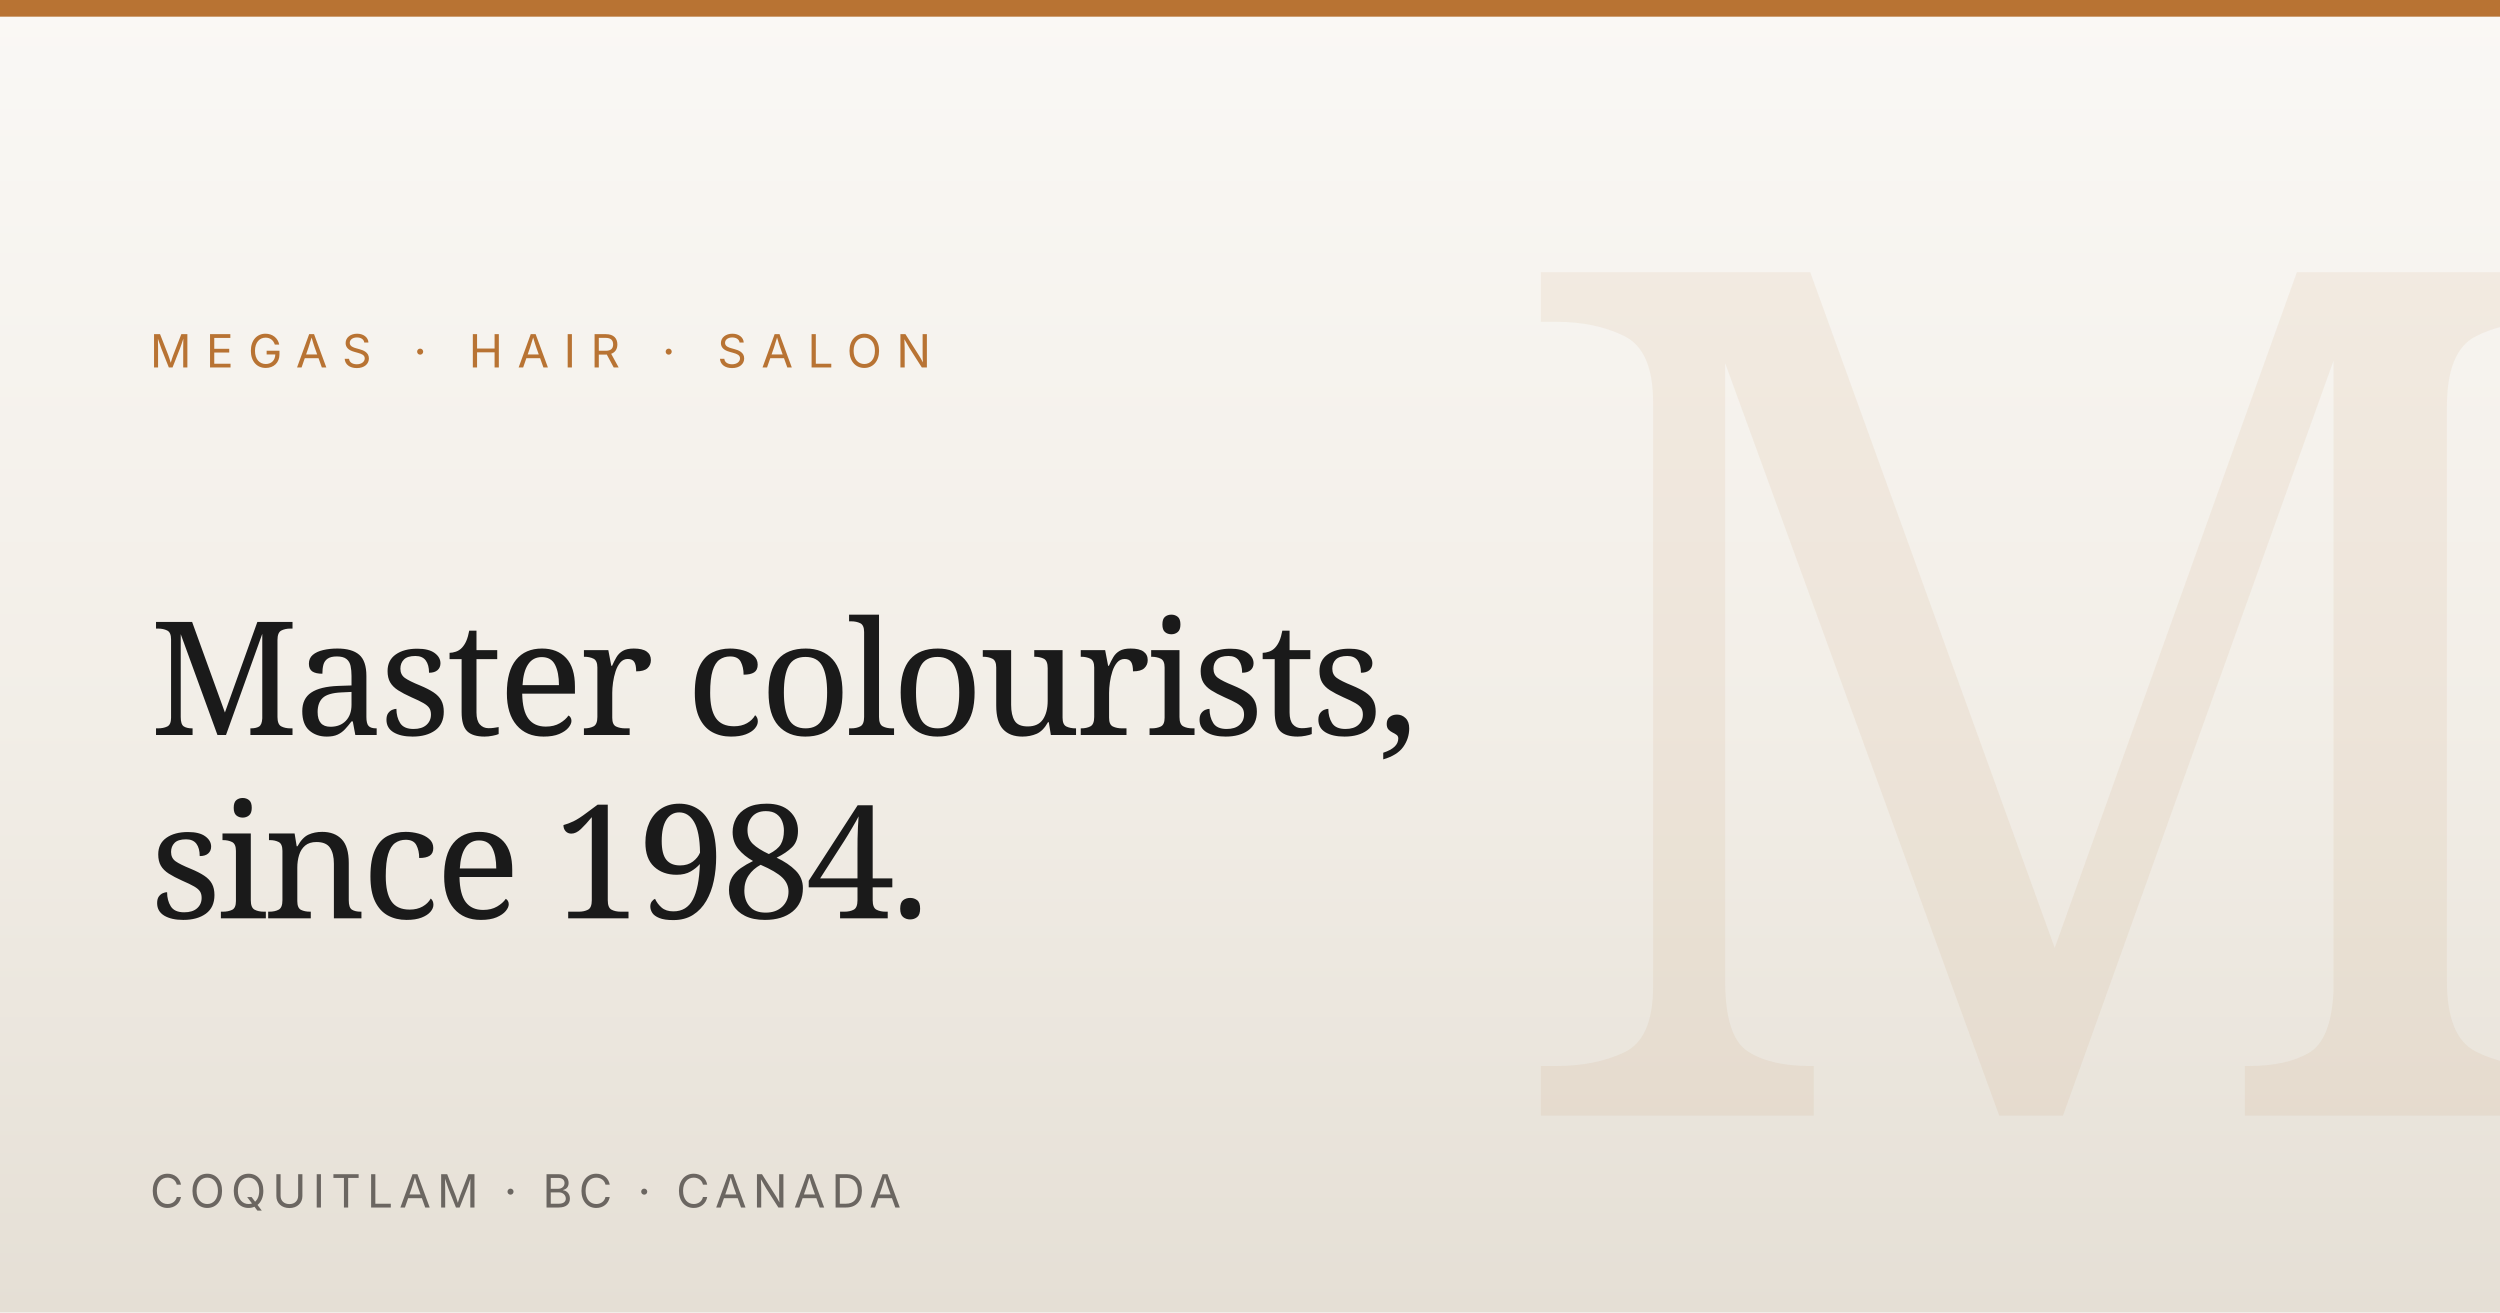
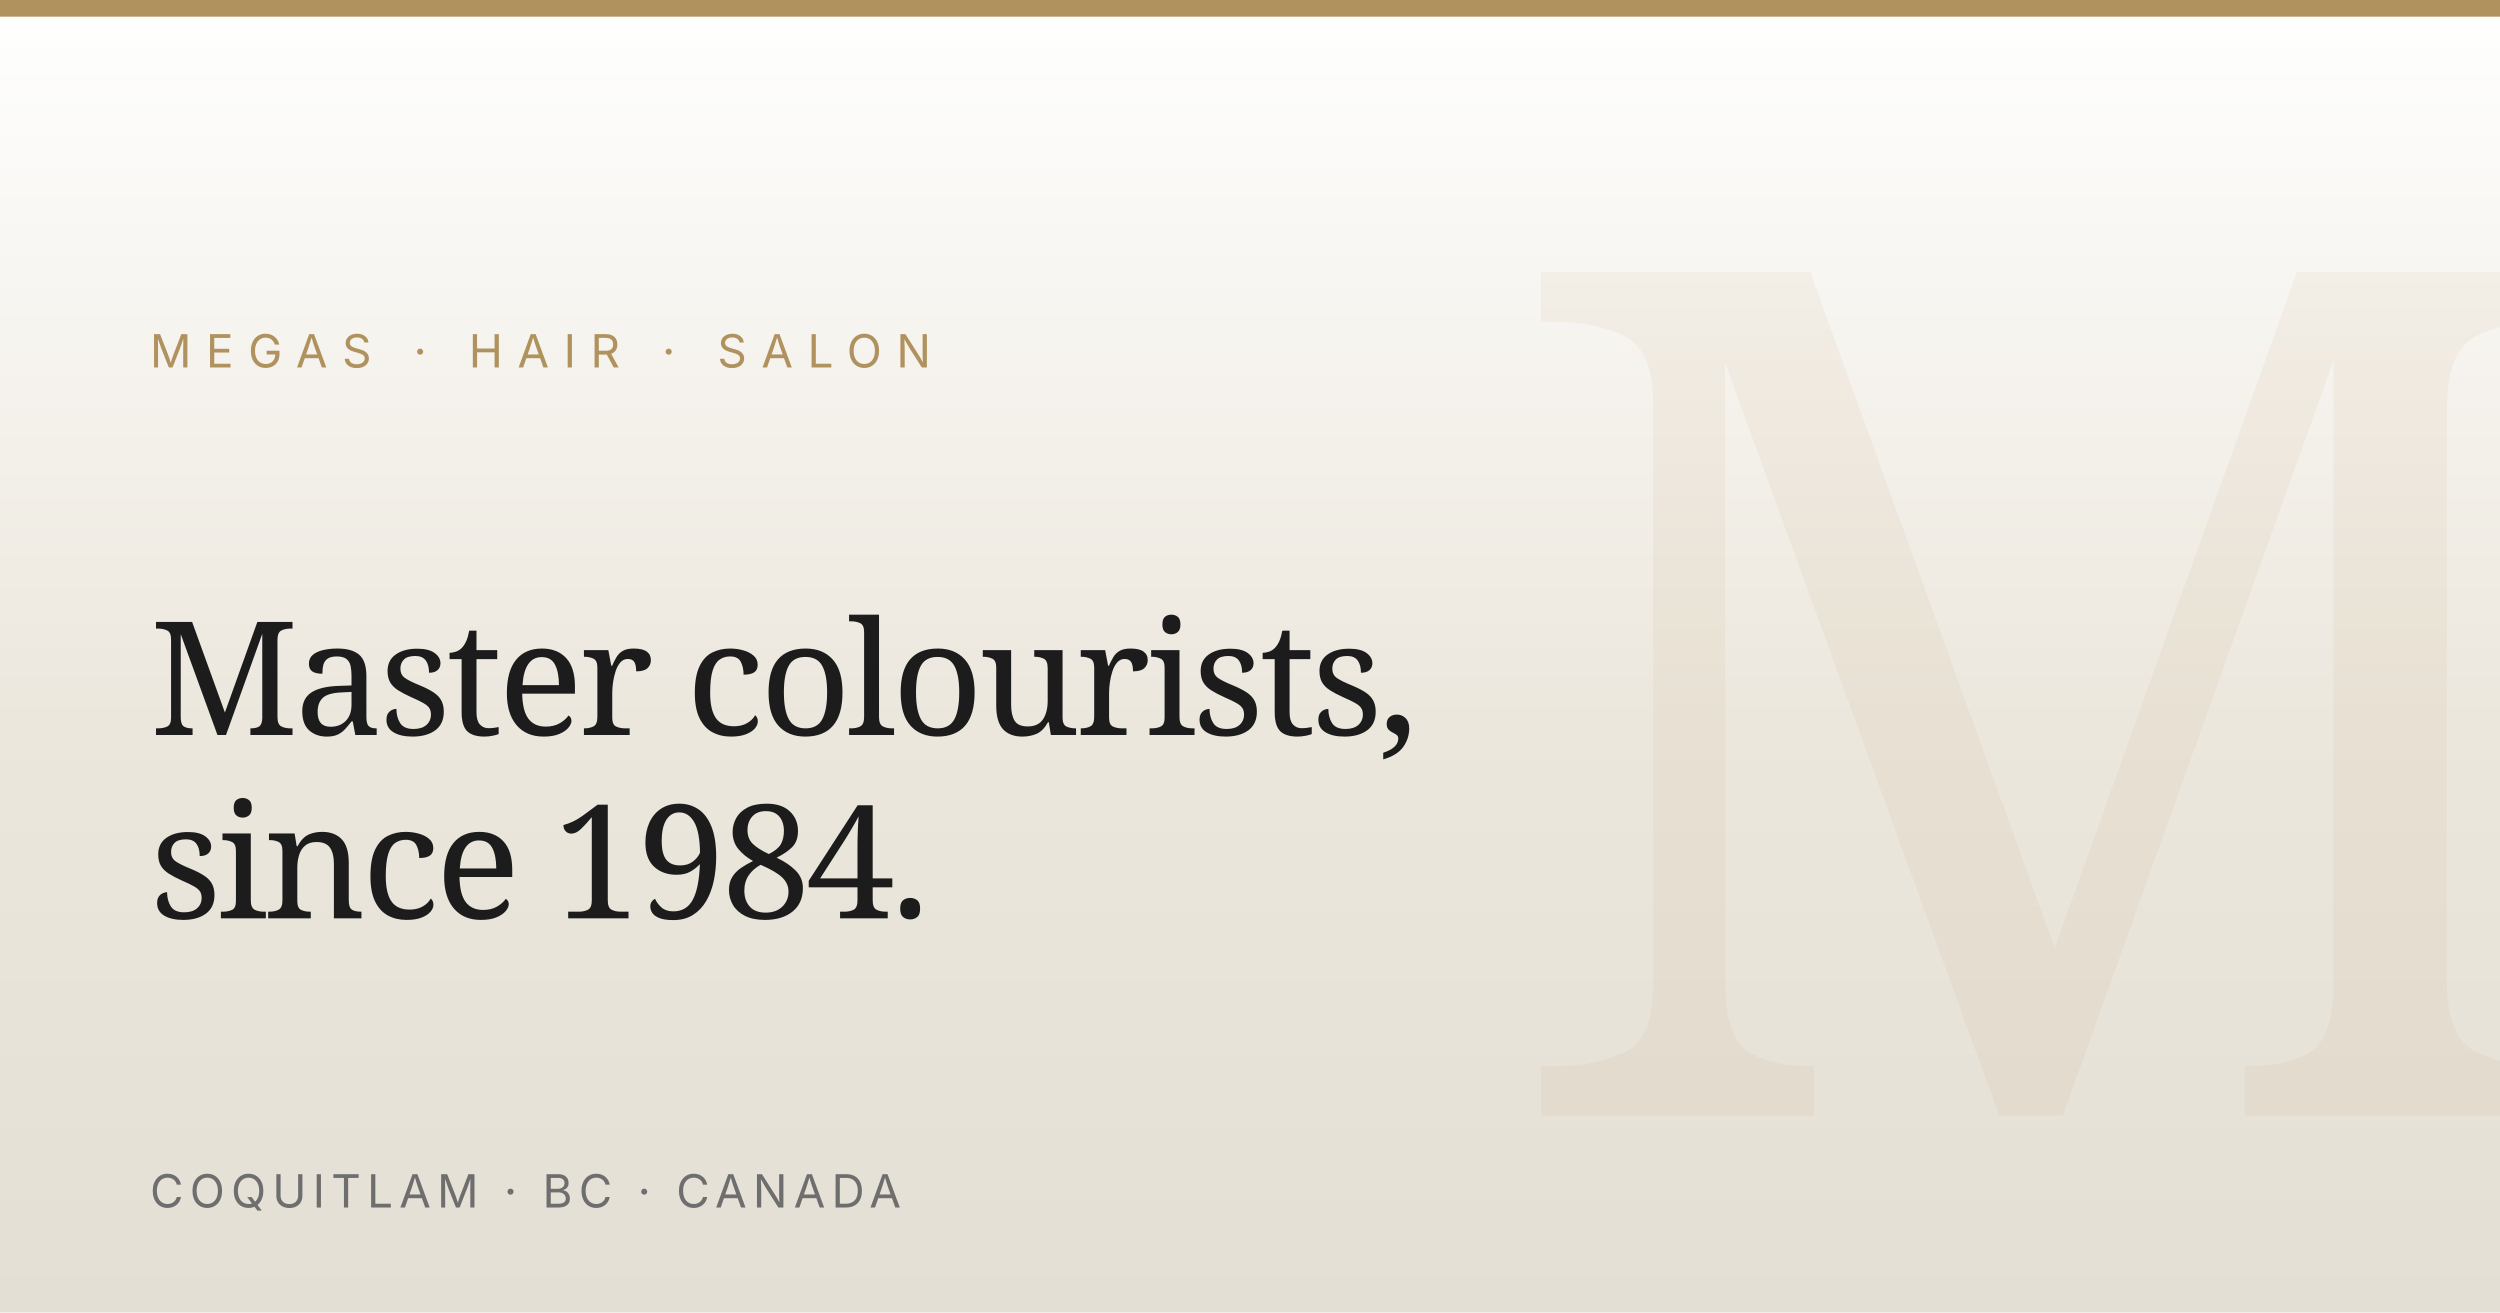
<svg xmlns="http://www.w3.org/2000/svg" viewBox="0 0 1200 630" preserveAspectRatio="xMidYMid slice" role="img" aria-label="Megas Hair Salon — master colourists in Coquitlam since 1984">
  <defs>
    <linearGradient id="warmVertical" x1="0" y1="0" x2="0" y2="1">
-       <stop offset="0%" stop-color="#FAF8F5" />
-       <stop offset="55%" stop-color="#F2EEE7" />
-       <stop offset="100%" stop-color="#E5DFD5" />
+       <stop offset="0%" stop-color="#FFFFFF" />
+       <stop offset="55%" stop-color="#ECE7DD" />
+       <stop offset="100%" stop-color="#E4DFD5" />
    </linearGradient>
    <linearGradient id="warmDiagonal" x1="0" y1="0" x2="1" y2="1">
-       <stop offset="0%" stop-color="#F2EEE7" />
-       <stop offset="100%" stop-color="#E5DFD5" />
+       <stop offset="0%" stop-color="#ECE7DD" />
+       <stop offset="100%" stop-color="#E4DFD5" />
    </linearGradient>
    <radialGradient id="softVignette" cx="50%" cy="50%" r="75%">
      <stop offset="55%" stop-color="rgba(0,0,0,0)" />
      <stop offset="100%" stop-color="rgba(26,26,26,0.20)" />
    </radialGradient>
    <linearGradient id="inkToAccent" x1="0" y1="0" x2="0" y2="1">
-       <stop offset="0%" stop-color="#1A1A1A" />
+       <stop offset="0%" stop-color="#1C1C1C" />
      <stop offset="70%" stop-color="#3D3A36" />
-       <stop offset="100%" stop-color="#8A5524" />
+       <stop offset="100%" stop-color="#8C7043" />
    </linearGradient>
  </defs>
  <rect width="1200" height="630" fill="url(#warmVertical)" />
-   <rect x="0" y="0" width="1200" height="8" fill="#B87333" />
-   <text x="984" y="535.5" font-family="Georgia, serif" font-size="567" fill="#B87333" fill-opacity="0.08" text-anchor="middle" font-weight="300">M</text>
-   <text x="72" y="176.4" font-family="Inter, sans-serif" font-size="22" fill="#B87333" letter-spacing="7">MEGAS · HAIR · SALON</text>
-   <text x="72" y="352.8" font-family="Georgia, serif" font-size="76" fill="#1A1A1A" font-weight="500" letter-spacing="-2">Master colourists,</text>
-   <text x="72" y="440.8" font-family="Georgia, serif" font-size="76" fill="#1A1A1A" font-weight="500" letter-spacing="-2">since 1984.</text>
-   <text x="72" y="579.6" font-family="Inter, sans-serif" font-size="22" fill="#6B6661" letter-spacing="3">COQUITLAM · BC · CANADA</text>
+   <rect x="0" y="0" width="1200" height="8" fill="#B0925E" />
+   <text x="984" y="535.5" font-family="Georgia, serif" font-size="567" fill="#B0925E" fill-opacity="0.08" text-anchor="middle" font-weight="300">M</text>
+   <text x="72" y="176.4" font-family="Inter, sans-serif" font-size="22" fill="#B0925E" letter-spacing="7">MEGAS · HAIR · SALON</text>
+   <text x="72" y="352.8" font-family="Georgia, serif" font-size="76" fill="#1C1C1C" font-weight="500" letter-spacing="-2">Master colourists,</text>
+   <text x="72" y="440.8" font-family="Georgia, serif" font-size="76" fill="#1C1C1C" font-weight="500" letter-spacing="-2">since 1984.</text>
+   <text x="72" y="579.6" font-family="Inter, sans-serif" font-size="22" fill="#6E6E6E" letter-spacing="3">COQUITLAM · BC · CANADA</text>
</svg>
